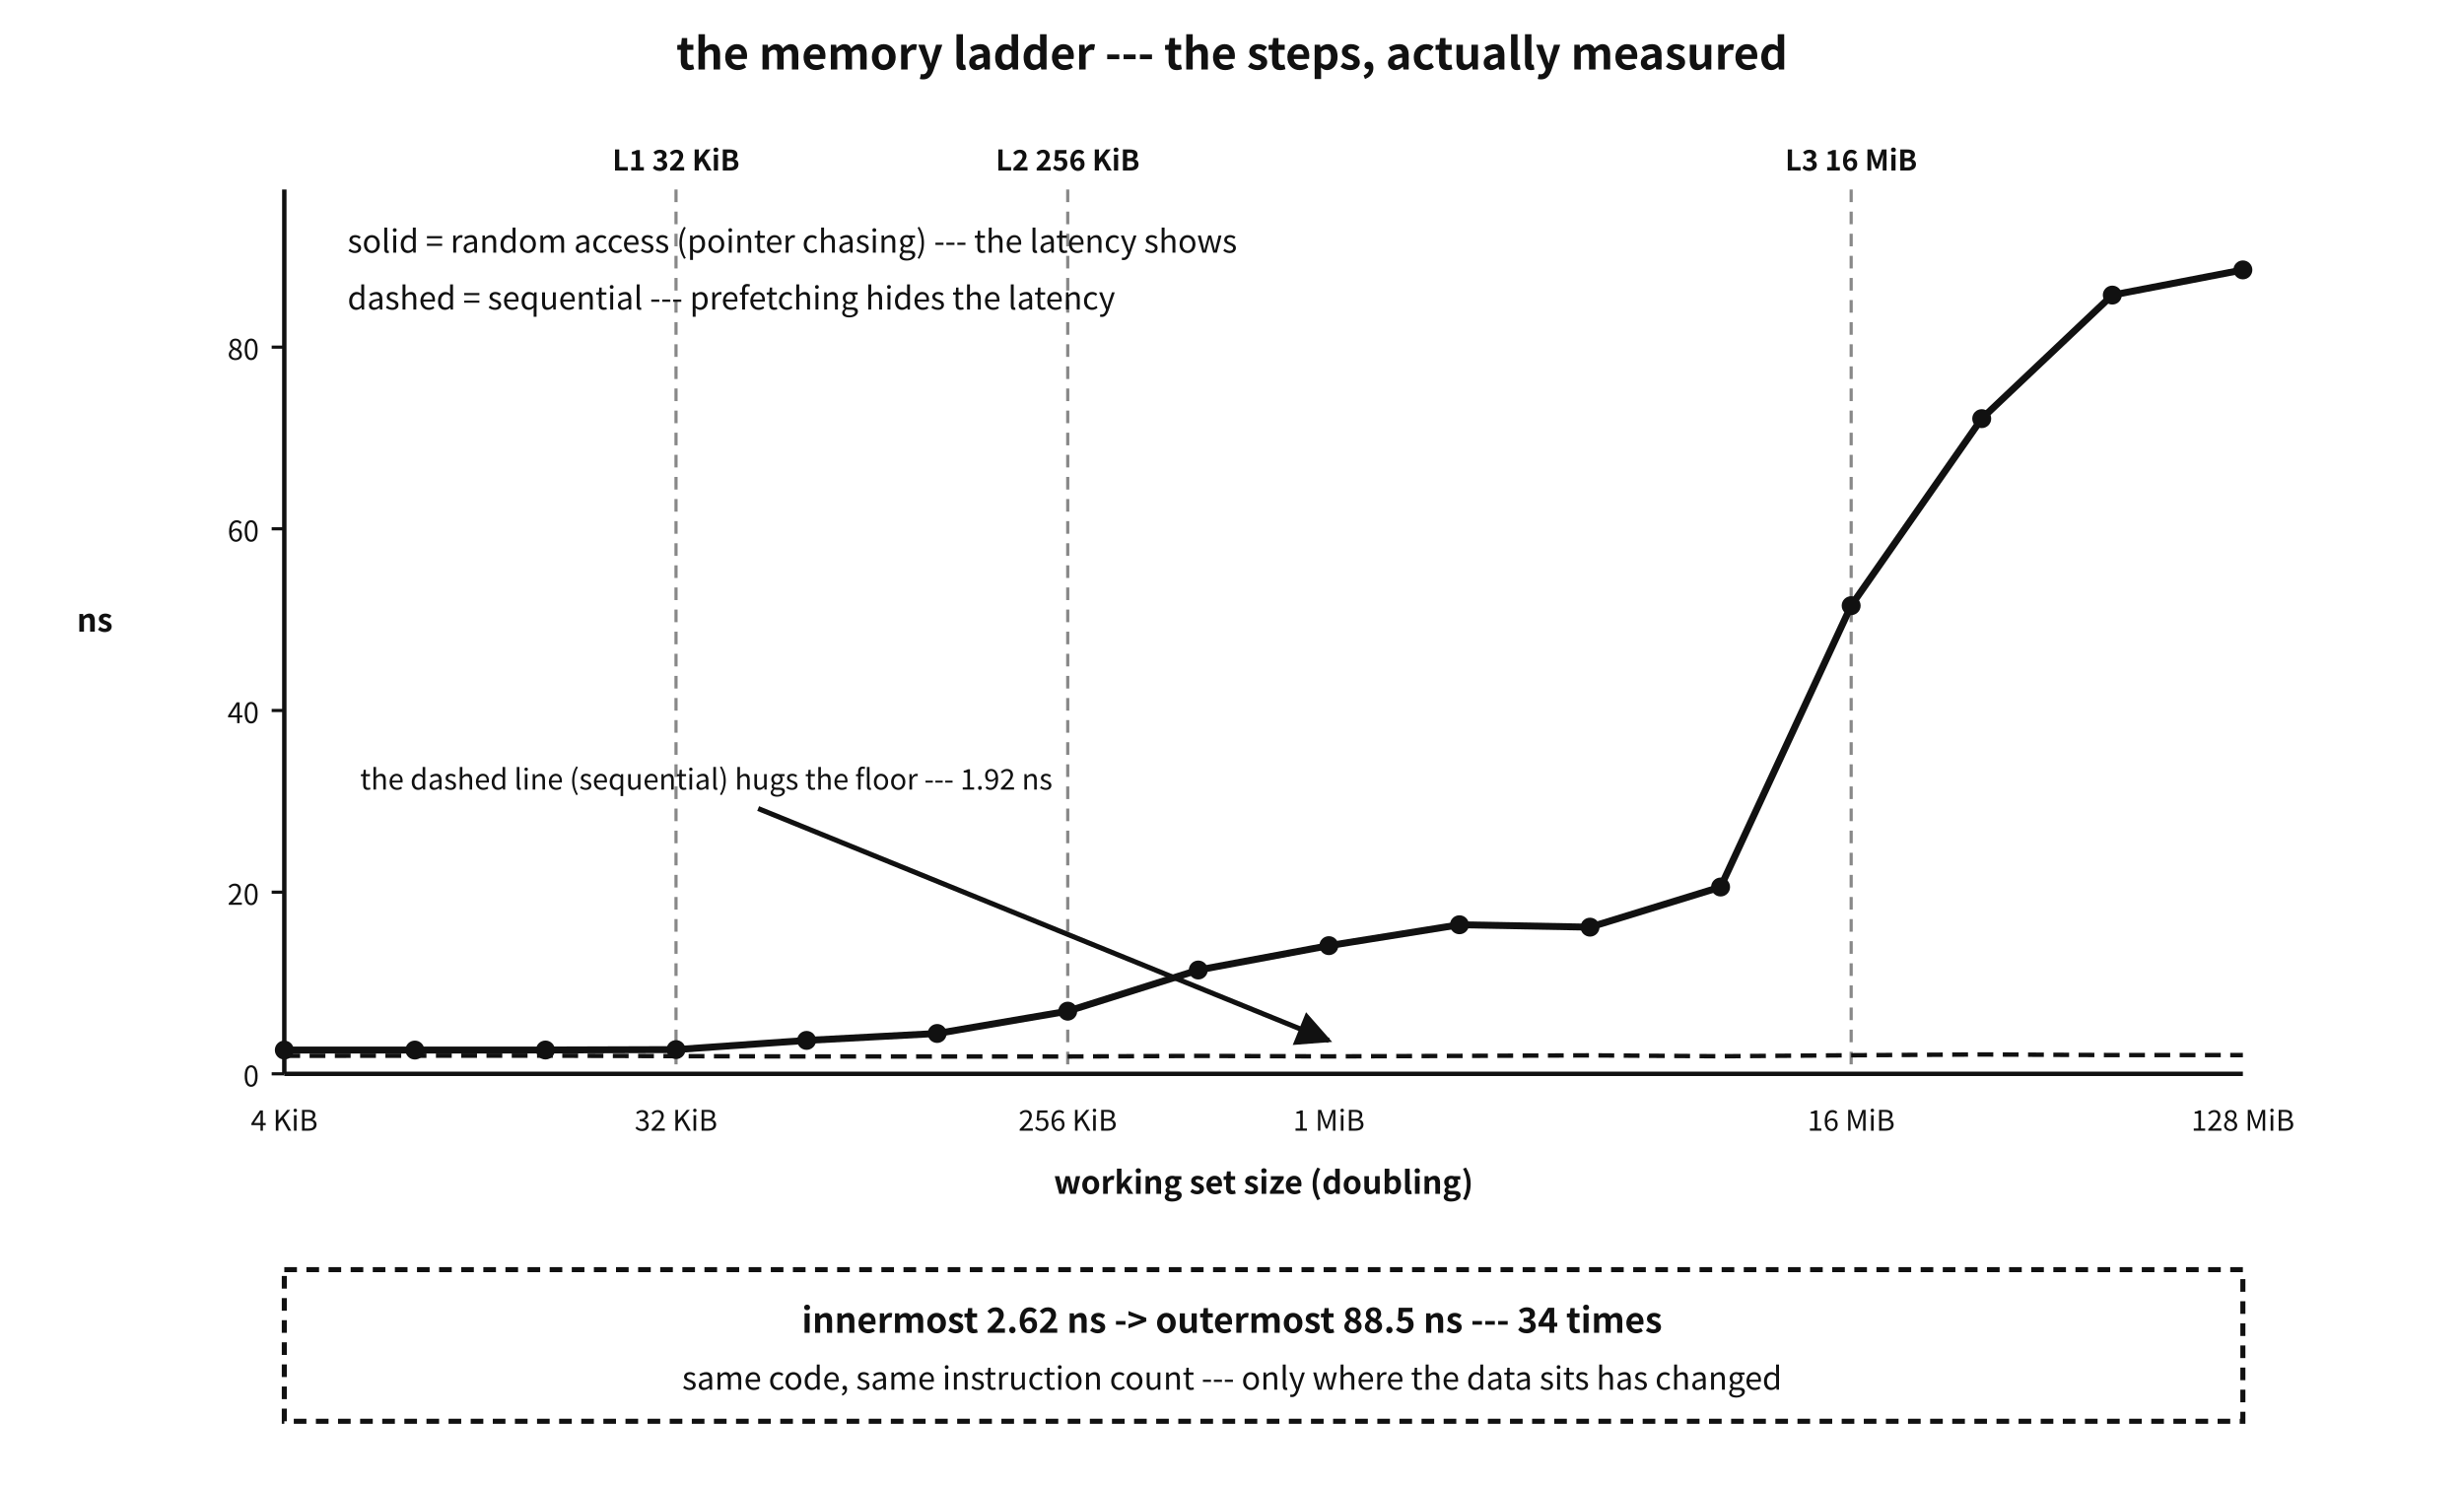
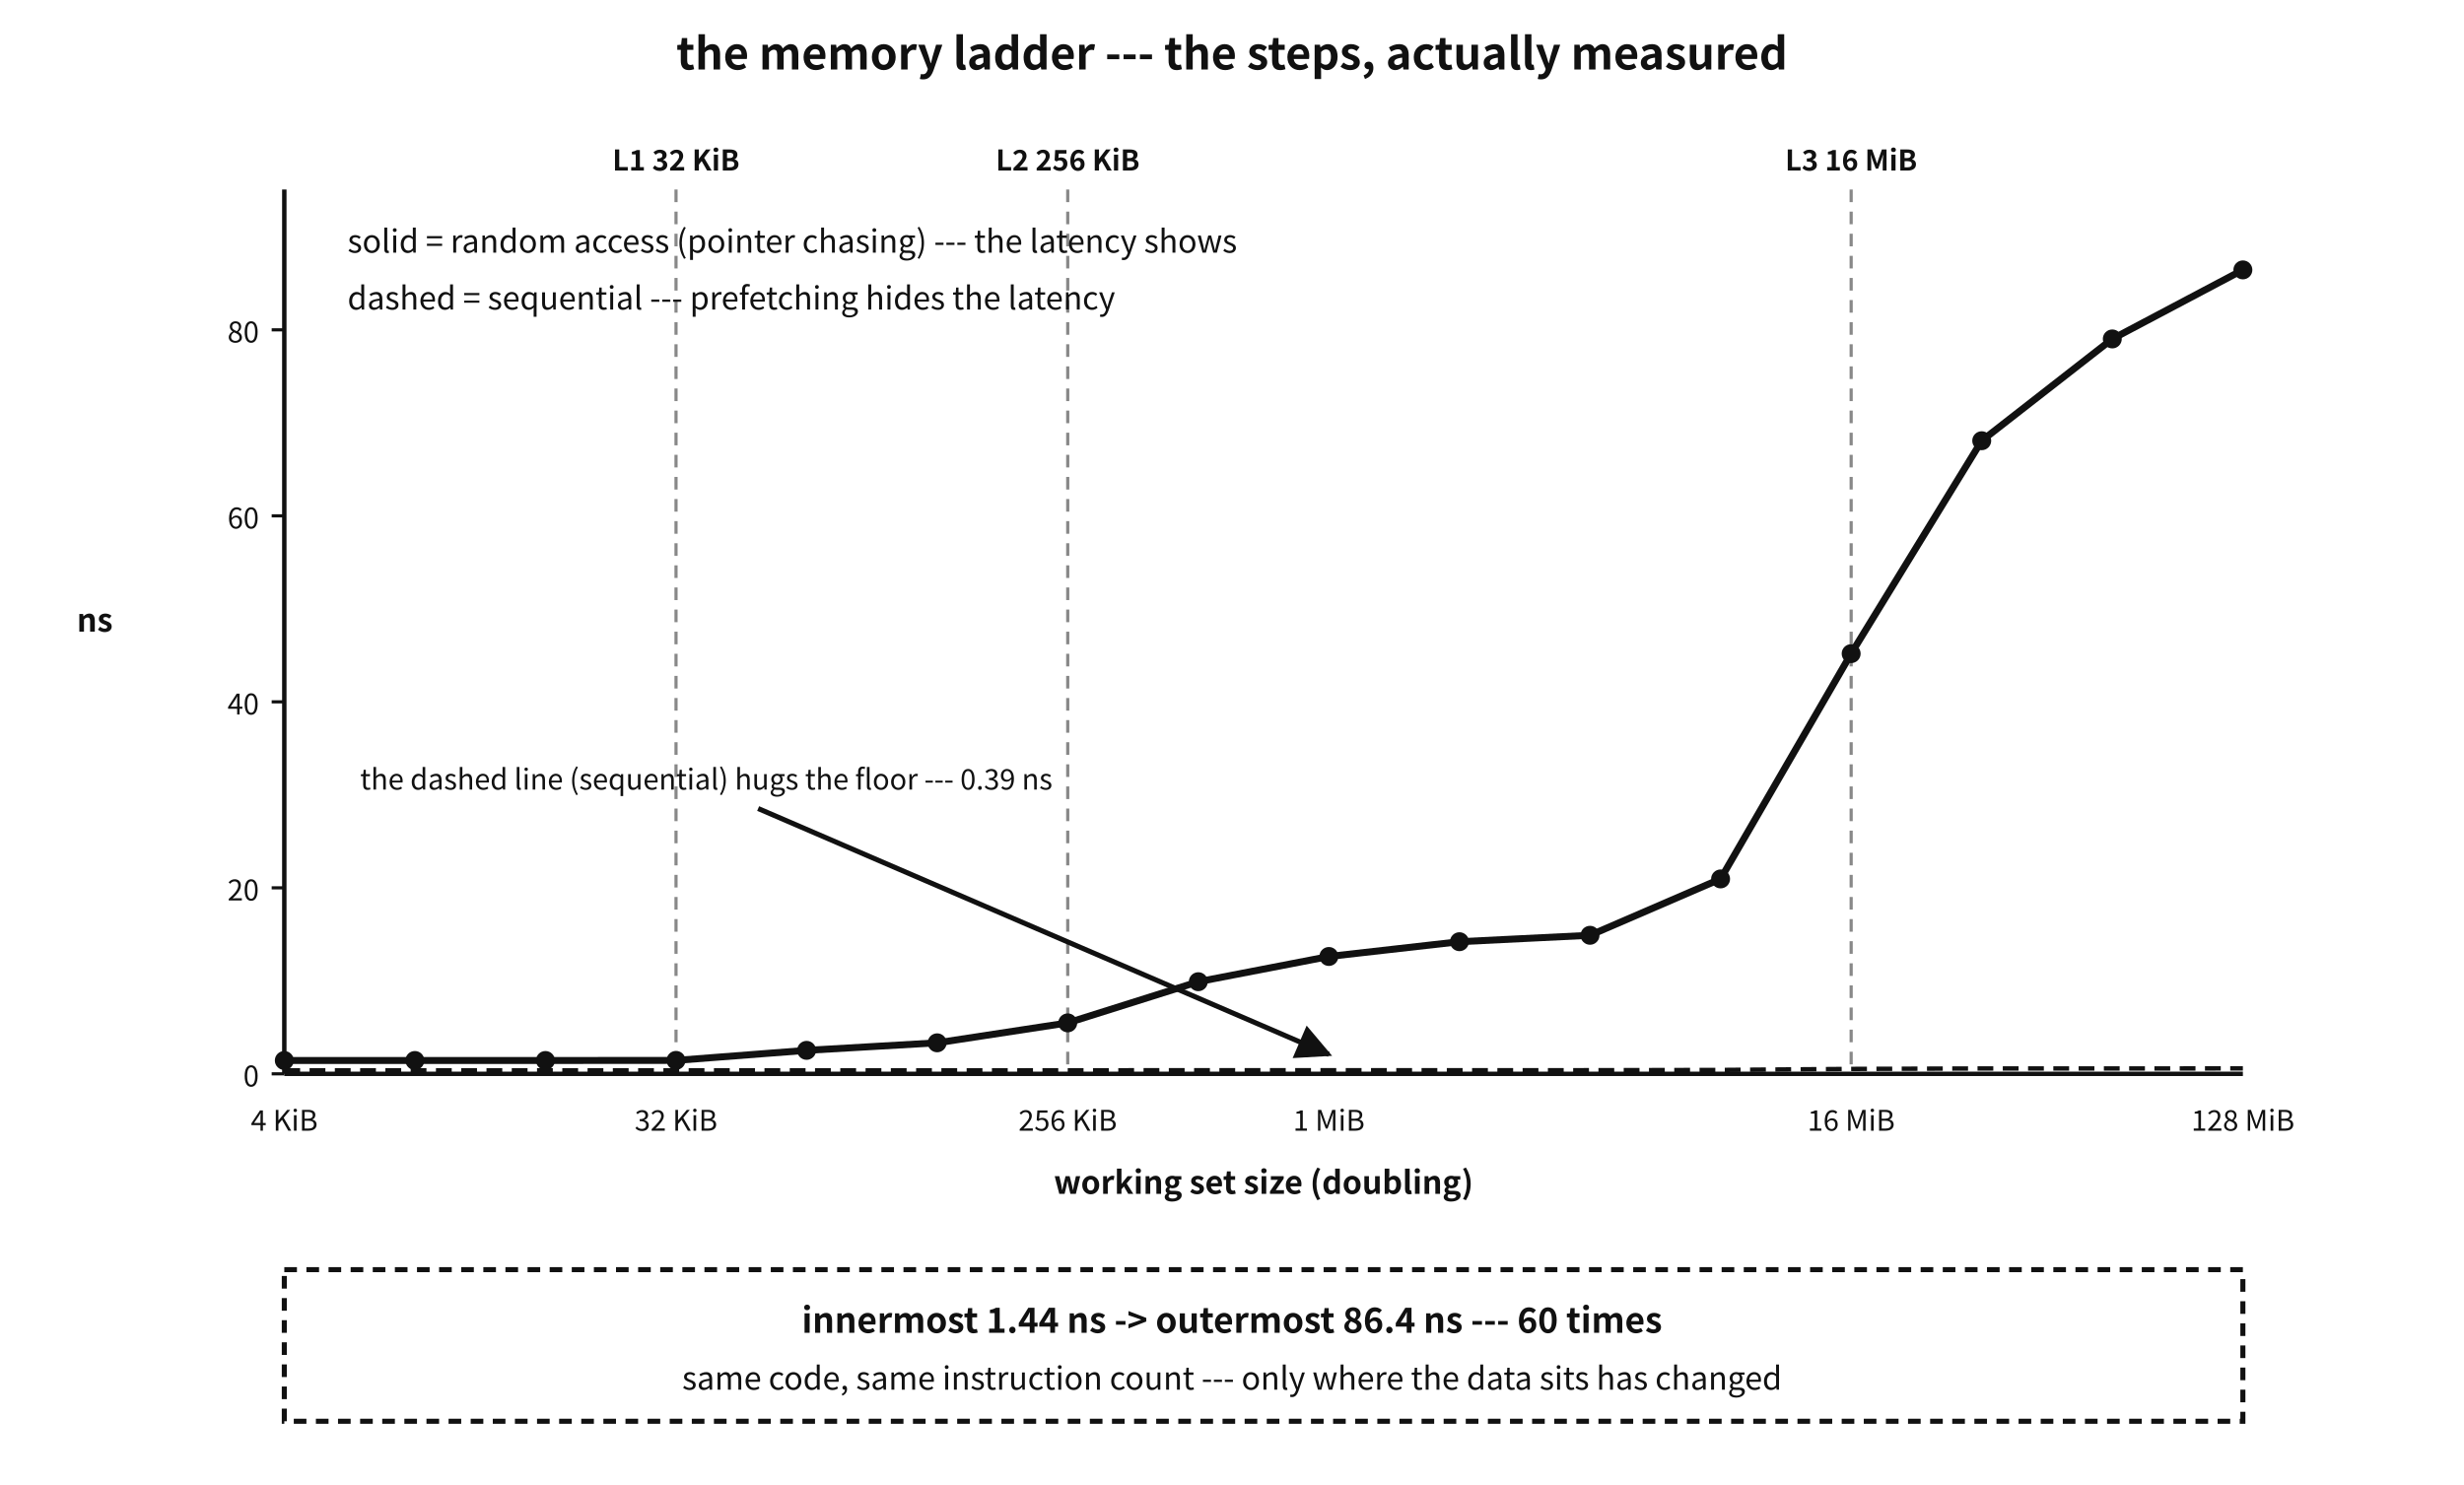
<svg xmlns="http://www.w3.org/2000/svg" viewBox="0 0 780 470" width="780" height="470" font-family="Noto Sans CJK KR, Noto Sans, sans-serif">
  <rect width="780" height="470" fill="none" />
  <defs>
    <marker id="a" viewBox="0 0 10 10" refX="9" refY="5" markerWidth="7" markerHeight="7" orient="auto-start-reverse">
      <path d="M0,0 L10,5 L0,10 z" fill="#111" />
    </marker>
    <pattern id="hatch" width="6" height="6" patternUnits="userSpaceOnUse" patternTransform="rotate(45)">
      <line x1="0" y1="0" x2="0" y2="6" stroke="#111" stroke-width="1" opacity="0.35" />
    </pattern>
  </defs>
  <text x="390.0" y="22" font-size="14" font-weight="bold" text-anchor="middle" fill="#111">the memory ladder --- the steps, actually measured</text>
  <line x1="90" y1="340" x2="710" y2="340" stroke="#111" stroke-width="1.4" />
  <line x1="90" y1="60" x2="90" y2="340" stroke="#111" stroke-width="1.4" />
  <line x1="86" y1="340.0" x2="90" y2="340.0" stroke="#111" stroke-width="1" />
  <text x="82" y="344.0" font-size="9" font-weight="normal" text-anchor="end" fill="#111">0</text>
-   <line x1="86" y1="282.478" x2="90" y2="282.478" stroke="#111" stroke-width="1" />
-   <text x="82" y="286.478" font-size="9" font-weight="normal" text-anchor="end" fill="#111">20</text>
-   <line x1="86" y1="224.955" x2="90" y2="224.955" stroke="#111" stroke-width="1" />
-   <text x="82" y="228.955" font-size="9" font-weight="normal" text-anchor="end" fill="#111">40</text>
-   <line x1="86" y1="167.433" x2="90" y2="167.433" stroke="#111" stroke-width="1" />
-   <text x="82" y="171.433" font-size="9" font-weight="normal" text-anchor="end" fill="#111">60</text>
-   <line x1="86" y1="109.91" x2="90" y2="109.91" stroke="#111" stroke-width="1" />
-   <text x="82" y="113.91" font-size="9" font-weight="normal" text-anchor="end" fill="#111">80</text>
+   <line x1="86" y1="281.109" x2="90" y2="281.109" stroke="#111" stroke-width="1" />
+   <text x="82" y="285.109" font-size="9" font-weight="normal" text-anchor="end" fill="#111">20</text>
+   <line x1="86" y1="222.218" x2="90" y2="222.218" stroke="#111" stroke-width="1" />
+   <text x="82" y="226.218" font-size="9" font-weight="normal" text-anchor="end" fill="#111">40</text>
+   <line x1="86" y1="163.326" x2="90" y2="163.326" stroke="#111" stroke-width="1" />
+   <text x="82" y="167.326" font-size="9" font-weight="normal" text-anchor="end" fill="#111">60</text>
+   <line x1="86" y1="104.435" x2="90" y2="104.435" stroke="#111" stroke-width="1" />
+   <text x="82" y="108.435" font-size="9" font-weight="normal" text-anchor="end" fill="#111">80</text>
  <text x="30" y="200.0" font-size="10" font-weight="bold" text-anchor="middle" fill="#111">ns</text>
  <text x="400.0" y="378" font-size="10" font-weight="bold" text-anchor="middle" fill="#111">working set size (doubling)</text>
  <line x1="214.0" y1="60" x2="214.0" y2="340" stroke="#888" stroke-width="1" stroke-dasharray="4 3" />
  <text x="214.0" y="54" font-size="9" font-weight="bold" text-anchor="middle" fill="#111">L1 32 KiB</text>
  <line x1="338.0" y1="60" x2="338.0" y2="340" stroke="#888" stroke-width="1" stroke-dasharray="4 3" />
  <text x="338.0" y="54" font-size="9" font-weight="bold" text-anchor="middle" fill="#111">L2 256 KiB</text>
  <line x1="586.0" y1="60" x2="586.0" y2="340" stroke="#888" stroke-width="1" stroke-dasharray="4 3" />
  <text x="586.0" y="54" font-size="9" font-weight="bold" text-anchor="middle" fill="#111">L3 16 MiB</text>
-   <polyline points="90.0,332.473 131.333,332.473 172.667,332.456 214.0,332.324 255.333,329.413 296.667,327.221 338.0,320.158 379.333,307.126 420.667,299.412 462.0,292.8 503.333,293.559 544.667,280.85 586.0,191.768 627.333,132.551 668.667,93.43 710.0,85.455" fill="none" stroke="#111" stroke-width="2.2" />
-   <circle cx="90.0" cy="332.473" r="3" fill="#111" />
-   <circle cx="131.333" cy="332.473" r="3" fill="#111" />
-   <circle cx="172.667" cy="332.456" r="3" fill="#111" />
-   <circle cx="214.0" cy="332.324" r="3" fill="#111" />
-   <circle cx="255.333" cy="329.413" r="3" fill="#111" />
-   <circle cx="296.667" cy="327.221" r="3" fill="#111" />
-   <circle cx="338.0" cy="320.158" r="3" fill="#111" />
-   <circle cx="379.333" cy="307.126" r="3" fill="#111" />
-   <circle cx="420.667" cy="299.412" r="3" fill="#111" />
-   <circle cx="462.0" cy="292.8" r="3" fill="#111" />
-   <circle cx="503.333" cy="293.559" r="3" fill="#111" />
-   <circle cx="544.667" cy="280.85" r="3" fill="#111" />
-   <circle cx="586.0" cy="191.768" r="3" fill="#111" />
-   <circle cx="627.333" cy="132.551" r="3" fill="#111" />
-   <circle cx="668.667" cy="93.43" r="3" fill="#111" />
+   <polyline points="90.0,335.775 131.333,335.775 172.667,335.775 214.0,335.742 255.333,332.565 296.667,330.18 338.0,323.867 379.333,310.831 420.667,302.843 462.0,298.164 503.333,296.132 544.667,278.285 586.0,206.953 627.333,139.543 668.667,107.315 710.0,85.455" fill="none" stroke="#111" stroke-width="2.2" />
+   <circle cx="90.0" cy="335.775" r="3" fill="#111" />
+   <circle cx="131.333" cy="335.775" r="3" fill="#111" />
+   <circle cx="172.667" cy="335.775" r="3" fill="#111" />
+   <circle cx="214.0" cy="335.742" r="3" fill="#111" />
+   <circle cx="255.333" cy="332.565" r="3" fill="#111" />
+   <circle cx="296.667" cy="330.18" r="3" fill="#111" />
+   <circle cx="338.0" cy="323.867" r="3" fill="#111" />
+   <circle cx="379.333" cy="310.831" r="3" fill="#111" />
+   <circle cx="420.667" cy="302.843" r="3" fill="#111" />
+   <circle cx="462.0" cy="298.164" r="3" fill="#111" />
+   <circle cx="503.333" cy="296.132" r="3" fill="#111" />
+   <circle cx="544.667" cy="278.285" r="3" fill="#111" />
+   <circle cx="586.0" cy="206.953" r="3" fill="#111" />
+   <circle cx="627.333" cy="139.543" r="3" fill="#111" />
+   <circle cx="668.667" cy="107.315" r="3" fill="#111" />
  <circle cx="710.0" cy="85.455" r="3" fill="#111" />
-   <polyline points="90.0,334.291 131.333,334.256 172.667,334.239 214.0,334.4 255.333,334.501 296.667,334.504 338.0,334.509 379.333,334.323 420.667,334.472 462.0,334.323 503.333,334.15 544.667,334.435 586.0,334.118 627.333,333.865 668.667,334.061 710.0,334.067" fill="none" stroke="#111" stroke-width="1.4" stroke-dasharray="5 3" />
-   <text x="114" y="250.0" font-size="9" font-weight="normal" text-anchor="start" fill="#111">the dashed line (sequential) hugs the floor --- 1.92 ns</text>
-   <line x1="240" y1="256.0" x2="420.667" y2="329.472" stroke="#111" stroke-width="1.6" marker-end="url(#a)" />
+   <polyline points="90.0,338.881 131.333,338.899 172.667,338.911 214.0,338.902 255.333,338.911 296.667,338.905 338.0,338.893 379.333,338.858 420.667,338.86 462.0,338.86 503.333,338.855 544.667,338.769 586.0,338.445 627.333,338.298 668.667,338.307 710.0,338.283" fill="none" stroke="#111" stroke-width="1.4" stroke-dasharray="5 3" />
+   <text x="114" y="250.0" font-size="9" font-weight="normal" text-anchor="start" fill="#111">the dashed line (sequential) hugs the floor --- 0.39 ns</text>
+   <line x1="240" y1="256.0" x2="420.667" y2="333.86" stroke="#111" stroke-width="1.6" marker-end="url(#a)" />
  <text x="90.0" y="358" font-size="9" font-weight="normal" text-anchor="middle" fill="#111">4 KiB</text>
  <text x="214.0" y="358" font-size="9" font-weight="normal" text-anchor="middle" fill="#111">32 KiB</text>
  <text x="338.0" y="358" font-size="9" font-weight="normal" text-anchor="middle" fill="#111">256 KiB</text>
  <text x="420.667" y="358" font-size="9" font-weight="normal" text-anchor="middle" fill="#111">1 MiB</text>
  <text x="586.0" y="358" font-size="9" font-weight="normal" text-anchor="middle" fill="#111">16 MiB</text>
  <text x="710.0" y="358" font-size="9" font-weight="normal" text-anchor="middle" fill="#111">128 MiB</text>
  <text x="110" y="80" font-size="10" font-weight="normal" text-anchor="start" fill="#111">solid = random access (pointer chasing) --- the latency shows</text>
  <text x="110" y="98" font-size="10" font-weight="normal" text-anchor="start" fill="#111">dashed = sequential --- prefetching hides the latency</text>
  <rect x="90" y="402" width="620" height="48" fill="none" stroke="#111" stroke-width="1.6" stroke-dasharray="4 3" />
-   <text x="390.0" y="422" font-size="11" font-weight="bold" text-anchor="middle" fill="#111">innermost 2.62 ns -&gt; outermost 88.5 ns --- 34 times</text>
+   <text x="390.0" y="422" font-size="11" font-weight="bold" text-anchor="middle" fill="#111">innermost 1.44 ns -&gt; outermost 86.4 ns --- 60 times</text>
  <text x="390.0" y="440" font-size="10" font-weight="normal" text-anchor="middle" fill="#111">same code, same instruction count --- only where the data sits has changed</text>
</svg>
